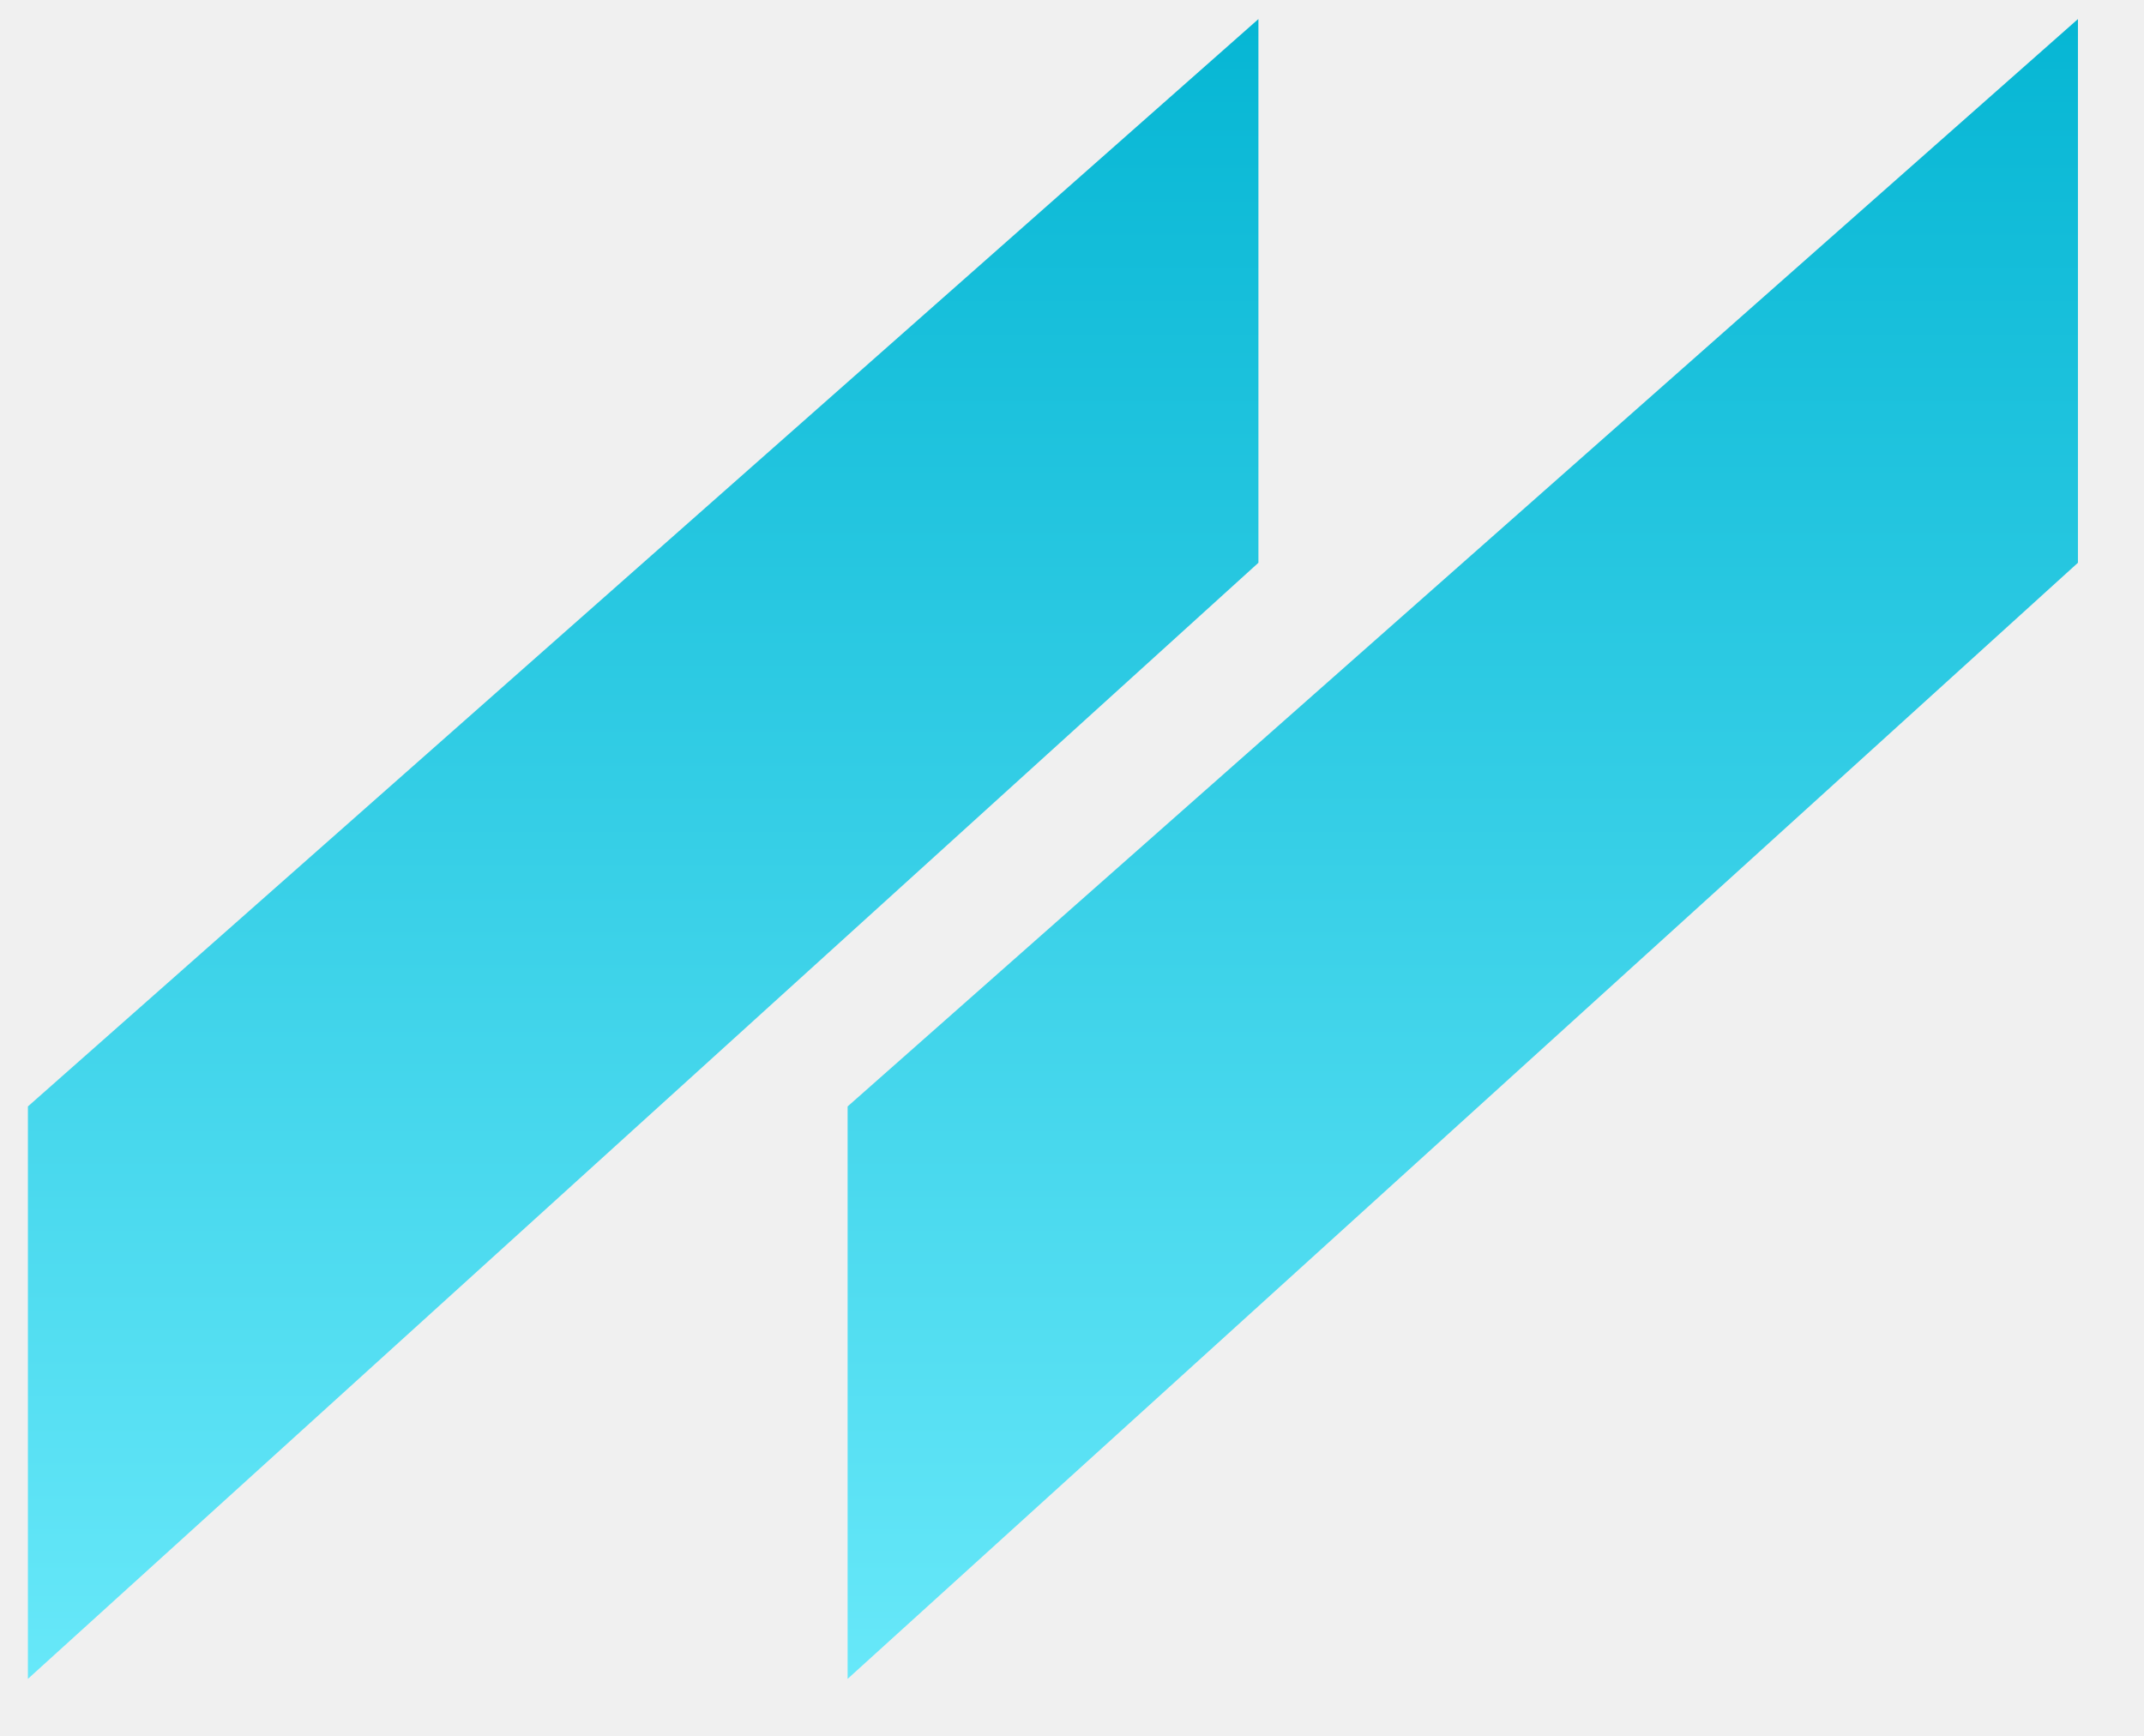
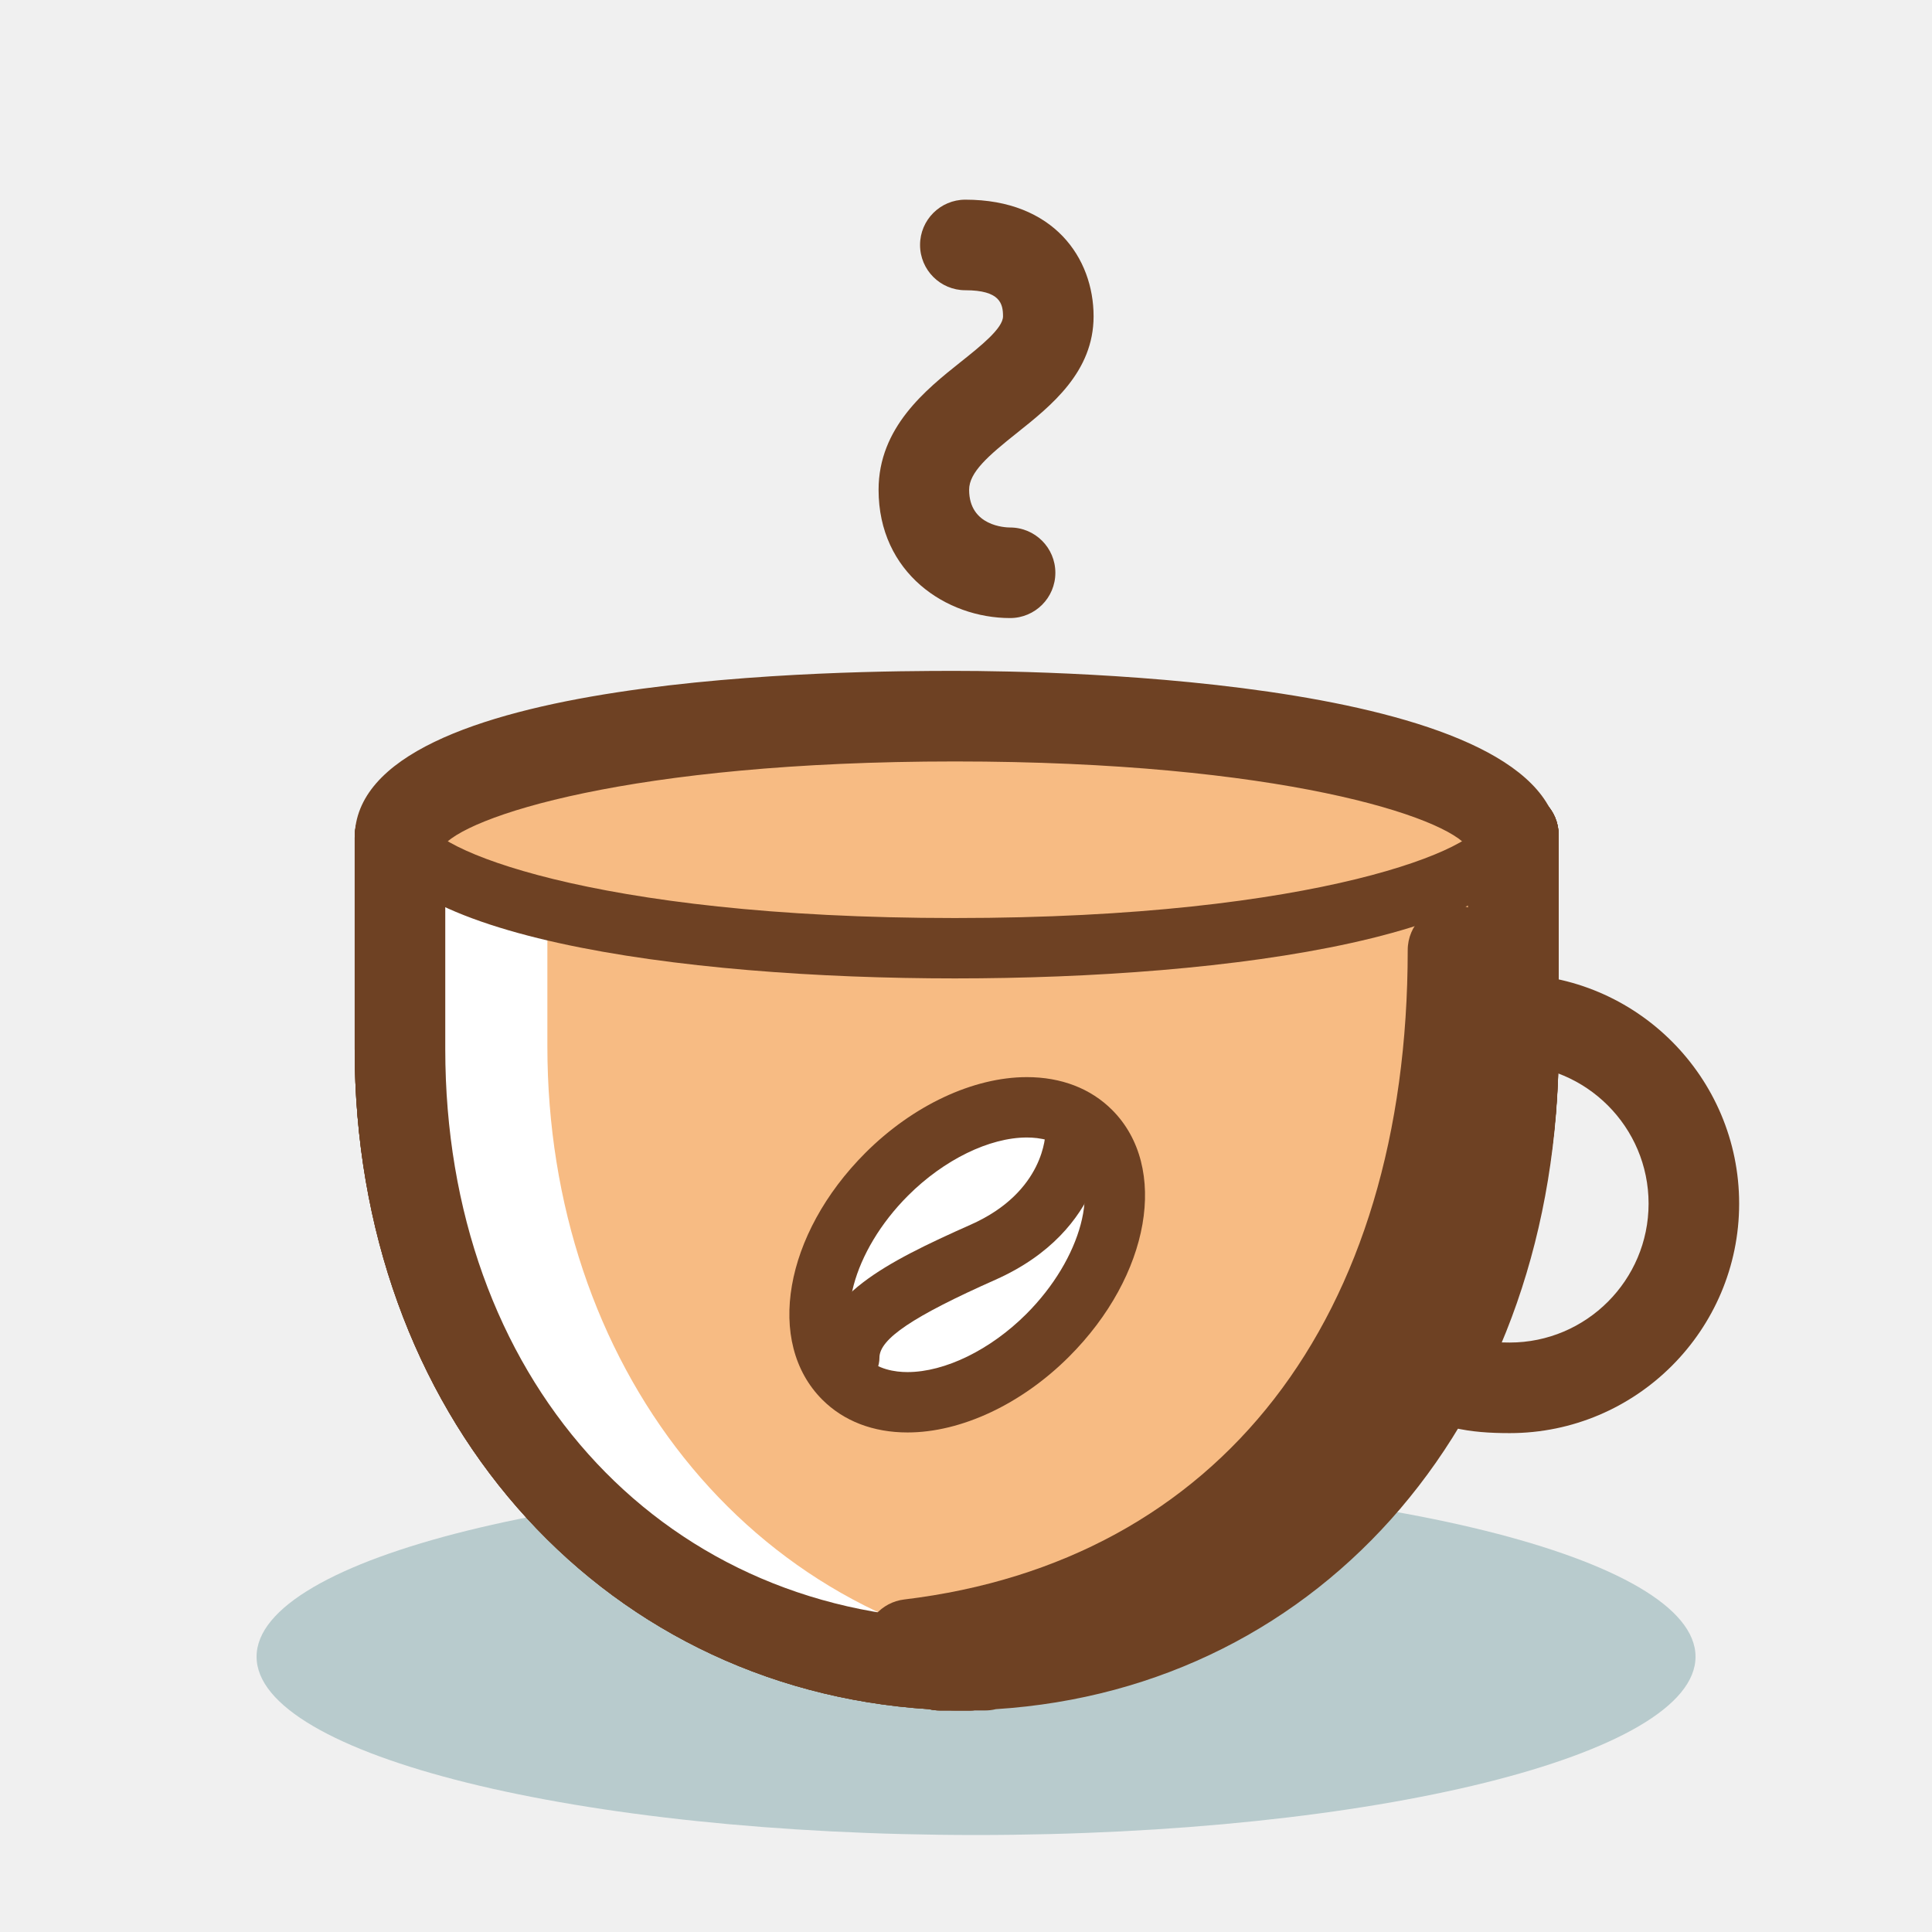
- <svg xmlns="http://www.w3.org/2000/svg" xmlns:xlink="http://www.w3.org/1999/xlink" version="1.1" preserveAspectRatio="xMidYMid meet" viewBox="344.564 330.278 111.737 91.218" width="53.87" height="43.61">
+ <svg xmlns="http://www.w3.org/2000/svg" t="1637491794066" class="icon" viewBox="0 0 1024 1024" version="1.1" p-id="3060" width="128" height="128">
  <defs>
-     <path d="M453.3 331.28L453.3 359.85L388.64 418.5L388.64 388.42L453.3 331.28Z" id="aFZf6T5ED" />
-     <linearGradient id="gradientb2ThqnP5Op" gradientUnits="userSpaceOnUse" x1="420.97" y1="331.28" x2="420.97" y2="418.5">
-       <stop style="stop-color: #06b6d4;stop-opacity: 1" offset="0%" />
-       <stop style="stop-color: #67e8f9;stop-opacity: 1" offset="100%" />
-     </linearGradient>
-     <path d="M410.23 331.28L410.23 359.85L345.56 418.5L345.56 388.42L410.23 331.28Z" id="a9fehgwfM" />
-     <linearGradient id="gradientk1wNV9Ostb" gradientUnits="userSpaceOnUse" x1="377.89" y1="331.28" x2="377.89" y2="418.5">
-       <stop style="stop-color: #06b6d4;stop-opacity: 1" offset="0%" />
-       <stop style="stop-color: #67e8f9;stop-opacity: 1" offset="100%" />
-     </linearGradient>
+     <style type="text/css" />
  </defs>
-   <g>
-     <g>
-       <use xlink:href="#aFZf6T5ED" opacity="1" fill="url(#gradientb2ThqnP5Op)" />
-     </g>
-     <g>
-       <use xlink:href="#a9fehgwfM" opacity="1" fill="url(#gradientk1wNV9Ostb)" />
-     </g>
-   </g>
+   <path d="M800.152 759.584c-21.176 0-38.376-2.528-58.68-15.136a24 24 0 0 1 25.304-40.784c9.896 6.144 17.384 7.912 33.376 7.912 40.6 0 73.632-33.032 73.632-73.632s-33.032-73.632-73.632-73.632a24 24 0 1 1 0-48c67.072 0 121.632 54.56 121.632 121.632s-54.56 121.64-121.632 121.64z" fill="#6E4123" p-id="3061" />
+   <path d="M135.992 878.088a381.336 94.504 0 1 0 762.672 0 381.336 94.504 0 1 0-762.672 0Z" fill="#B8CBCD" p-id="3062" />
+   <path d="M802.12 442.576v112c0 181.152-114.856 328-296 328h16c-181.152 0-312-146.848-312-328v-112" fill="#F7BB83" p-id="3063" />
+   <path d="M522.12 906.576h-16c-1.944 0-3.832-0.224-5.632-0.664-84.92-5.24-162.336-41.368-219.848-103.04C219.688 737.52 188 650.768 188 556v-112c0-13.256 8.864-25.424 22.12-25.424s24 10.744 24 24v112c0 170.48 119.808 299.712 279.984 303.896 155.864-4.096 264.016-127.896 264.016-303.896v-112a24 24 0 1 1 48 0v112c0 195.904-124.16 340.216-298.28 351.312a23.632 23.632 0 0 1-5.72 0.688z" fill="#6E4123" p-id="3064" />
+   <path d="M802.12 442.576v112c0 181.152-122.856 328-304 328h16c-181.152 0-304-146.848-304-328v-112" fill="#F7BB83" p-id="3065" />
+   <path d="M514.12 906.576h-16c-1.976 0-3.896-0.24-5.736-0.688C316.304 894.664 188 748.816 188 556v-112c0-13.256 8.864-25.424 22.12-25.424s24 10.744 24 24v112c0 173.232 113.904 299.76 272 303.896 158.096-4.144 272-130.664 272-303.896v-112a24 24 0 1 1 48 0v112c0 192.824-130.184 340.088-306.264 351.312-1.84 0.448-3.76 0.688-5.736 0.688z" fill="#6E4123" p-id="3066" />
+   <path d="M802.12 442.576v112c0 181.152-122.856 328-304 328h16c-181.152 0-304-146.848-304-328v-112" fill="#F7BB83" p-id="3067" />
+   <path d="M514.12 906.576h-16c-1.976 0-3.896-0.24-5.736-0.688C316.304 894.664 188 748.816 188 556v-112c0-13.256 8.864-25.424 22.12-25.424s24 10.744 24 24v112c0 173.232 113.904 299.76 272 303.896 158.096-4.144 272-130.664 272-303.896v-112a24 24 0 1 1 48 0v112c0 192.824-130.184 340.088-306.264 351.312-1.84 0.448-3.76 0.688-5.736 0.688z" fill="#6E4123" p-id="3068" />
+   <path d="M514.12 882.576h16c-2.696 0-5.336-0.144-8-0.2-2.664 0.056-5.304 0.2-8 0.2zM290.12 554.576v-74.992l-64-37.008v112c0 178.456 119.264 323.512 296 327.8a318.488 318.488 0 0 0 32-2.368c-158.968-19.928-264-157.968-264-325.432z" fill="#FFFFFF" p-id="3069" />
+   <path d="M770.12 503.584c0 181.152-88 344-288 368v8" fill="#F7BB83" p-id="3070" />
+   <path d="M482.12 903.584a24 24 0 0 1-24-24v-8a24 24 0 0 1 21.144-23.832c167.096-20.056 266.856-148.712 266.856-344.168a24 24 0 1 1 48 0c0 212.208-111.424 359.832-292.096 389.416a23.96 23.96 0 0 1-19.904 10.584z" fill="#6E4123" p-id="3071" />
+   <path d="M210.12 447.584c0-37.552 123.688-68 296-68s296 30.448 296 68" fill="#F7BB83" p-id="3072" />
+   <path d="M802.12 471.584a24 24 0 0 1-23.936-22.264c-11.04-16.336-100.104-45.736-272.064-45.736s-261.024 29.4-272.064 45.736a24 24 0 0 1-23.936 22.264c-13.256 0-22.12-14.328-22.12-27.584 0-87.568 264.68-88.416 318.12-88.416s320 4.432 320 92a24 24 0 0 1-24 24z" fill="#6E4123" p-id="3073" />
+   <path d="M506.12 518.576c-143.928 0-312-22-312-84a16 16 0 0 1 32 0c0 14.32 86.096 52 280 52s280-37.68 280-52a16 16 0 0 1 32 0c0 62-168.072 84-312 84z" fill="#6E4123" p-id="3074" />
+   <path d="M555.315 707.743a60.352 92.608 45.001 1 0-85.349-85.352 60.352 92.608 45.001 1 0 85.349 85.352Z" fill="#FFFFFF" p-id="3075" />
+   <path d="M481.008 759.232c-18.176 0-33.8-6.008-45.168-17.376-30.272-30.264-20.248-87.712 22.808-130.784 25.16-25.168 57.168-40.176 85.616-40.176 18.176 0 33.8 6.008 45.168 17.376 30.272 30.28 20.248 87.728-22.808 130.784-25.16 25.152-57.16 40.176-85.616 40.176z m63.256-156.336c-19.848 0-43.992 11.808-62.992 30.808-29.36 29.368-39.808 68.528-22.808 85.528 6.616 6.608 15.912 8 22.536 8 19.848 0 43.992-11.808 62.992-30.808 29.36-29.36 39.8-68.528 22.808-85.528-6.608-6.608-15.904-8-22.536-8z" fill="#6E4123" p-id="3076" />
+   <path d="M450.12 735.584a16 16 0 0 1-16-16c0-32.208 34.88-50.272 80.472-70.528 39.192-17.424 39.536-47.896 39.528-49.184a16.104 16.104 0 0 1 15.728-16.168c8.728-0.024 15.992 6.648 16.264 15.392 0.064 2.152 0.92 52.776-58.52 79.2-43.664 19.4-61.472 31.36-61.472 41.288a16 16 0 0 1-16 16zM535.368 327.584c-33.792 0-69.704-23.832-69.704-67.984 0-33.096 25.176-53.136 43.552-67.776 10.504-8.36 22.408-17.84 22.408-24.168 0-6.688-1.544-13.824-19.976-13.824a24 24 0 1 1 0-48c46.952 0 67.976 31.048 67.976 61.824 0 29.464-22.464 47.344-40.512 61.72-15.376 12.24-25.456 20.96-25.456 30.224 0 19.424 19.488 19.984 21.704 19.984a24 24 0 0 1 0.008 48z" fill="#6E4123" p-id="3077" />
+   <path d="M514.12 906.576h-16c-1.976 0-3.896-0.24-5.736-0.688C316.304 894.664 188 748.816 188 556v-112c0-13.256 8.864-25.424 22.12-25.424S236 430.744 236 444v112c0 173.232 112.024 298.336 270.12 302.472 158.096-4.144 272-130.664 272-303.896v-112a24 24 0 1 1 48 0v112c0 192.824-130.184 340.088-306.264 351.312-1.84 0.448-3.76 0.688-5.736 0.688z" fill="#6E4123" p-id="3078" />
</svg>
